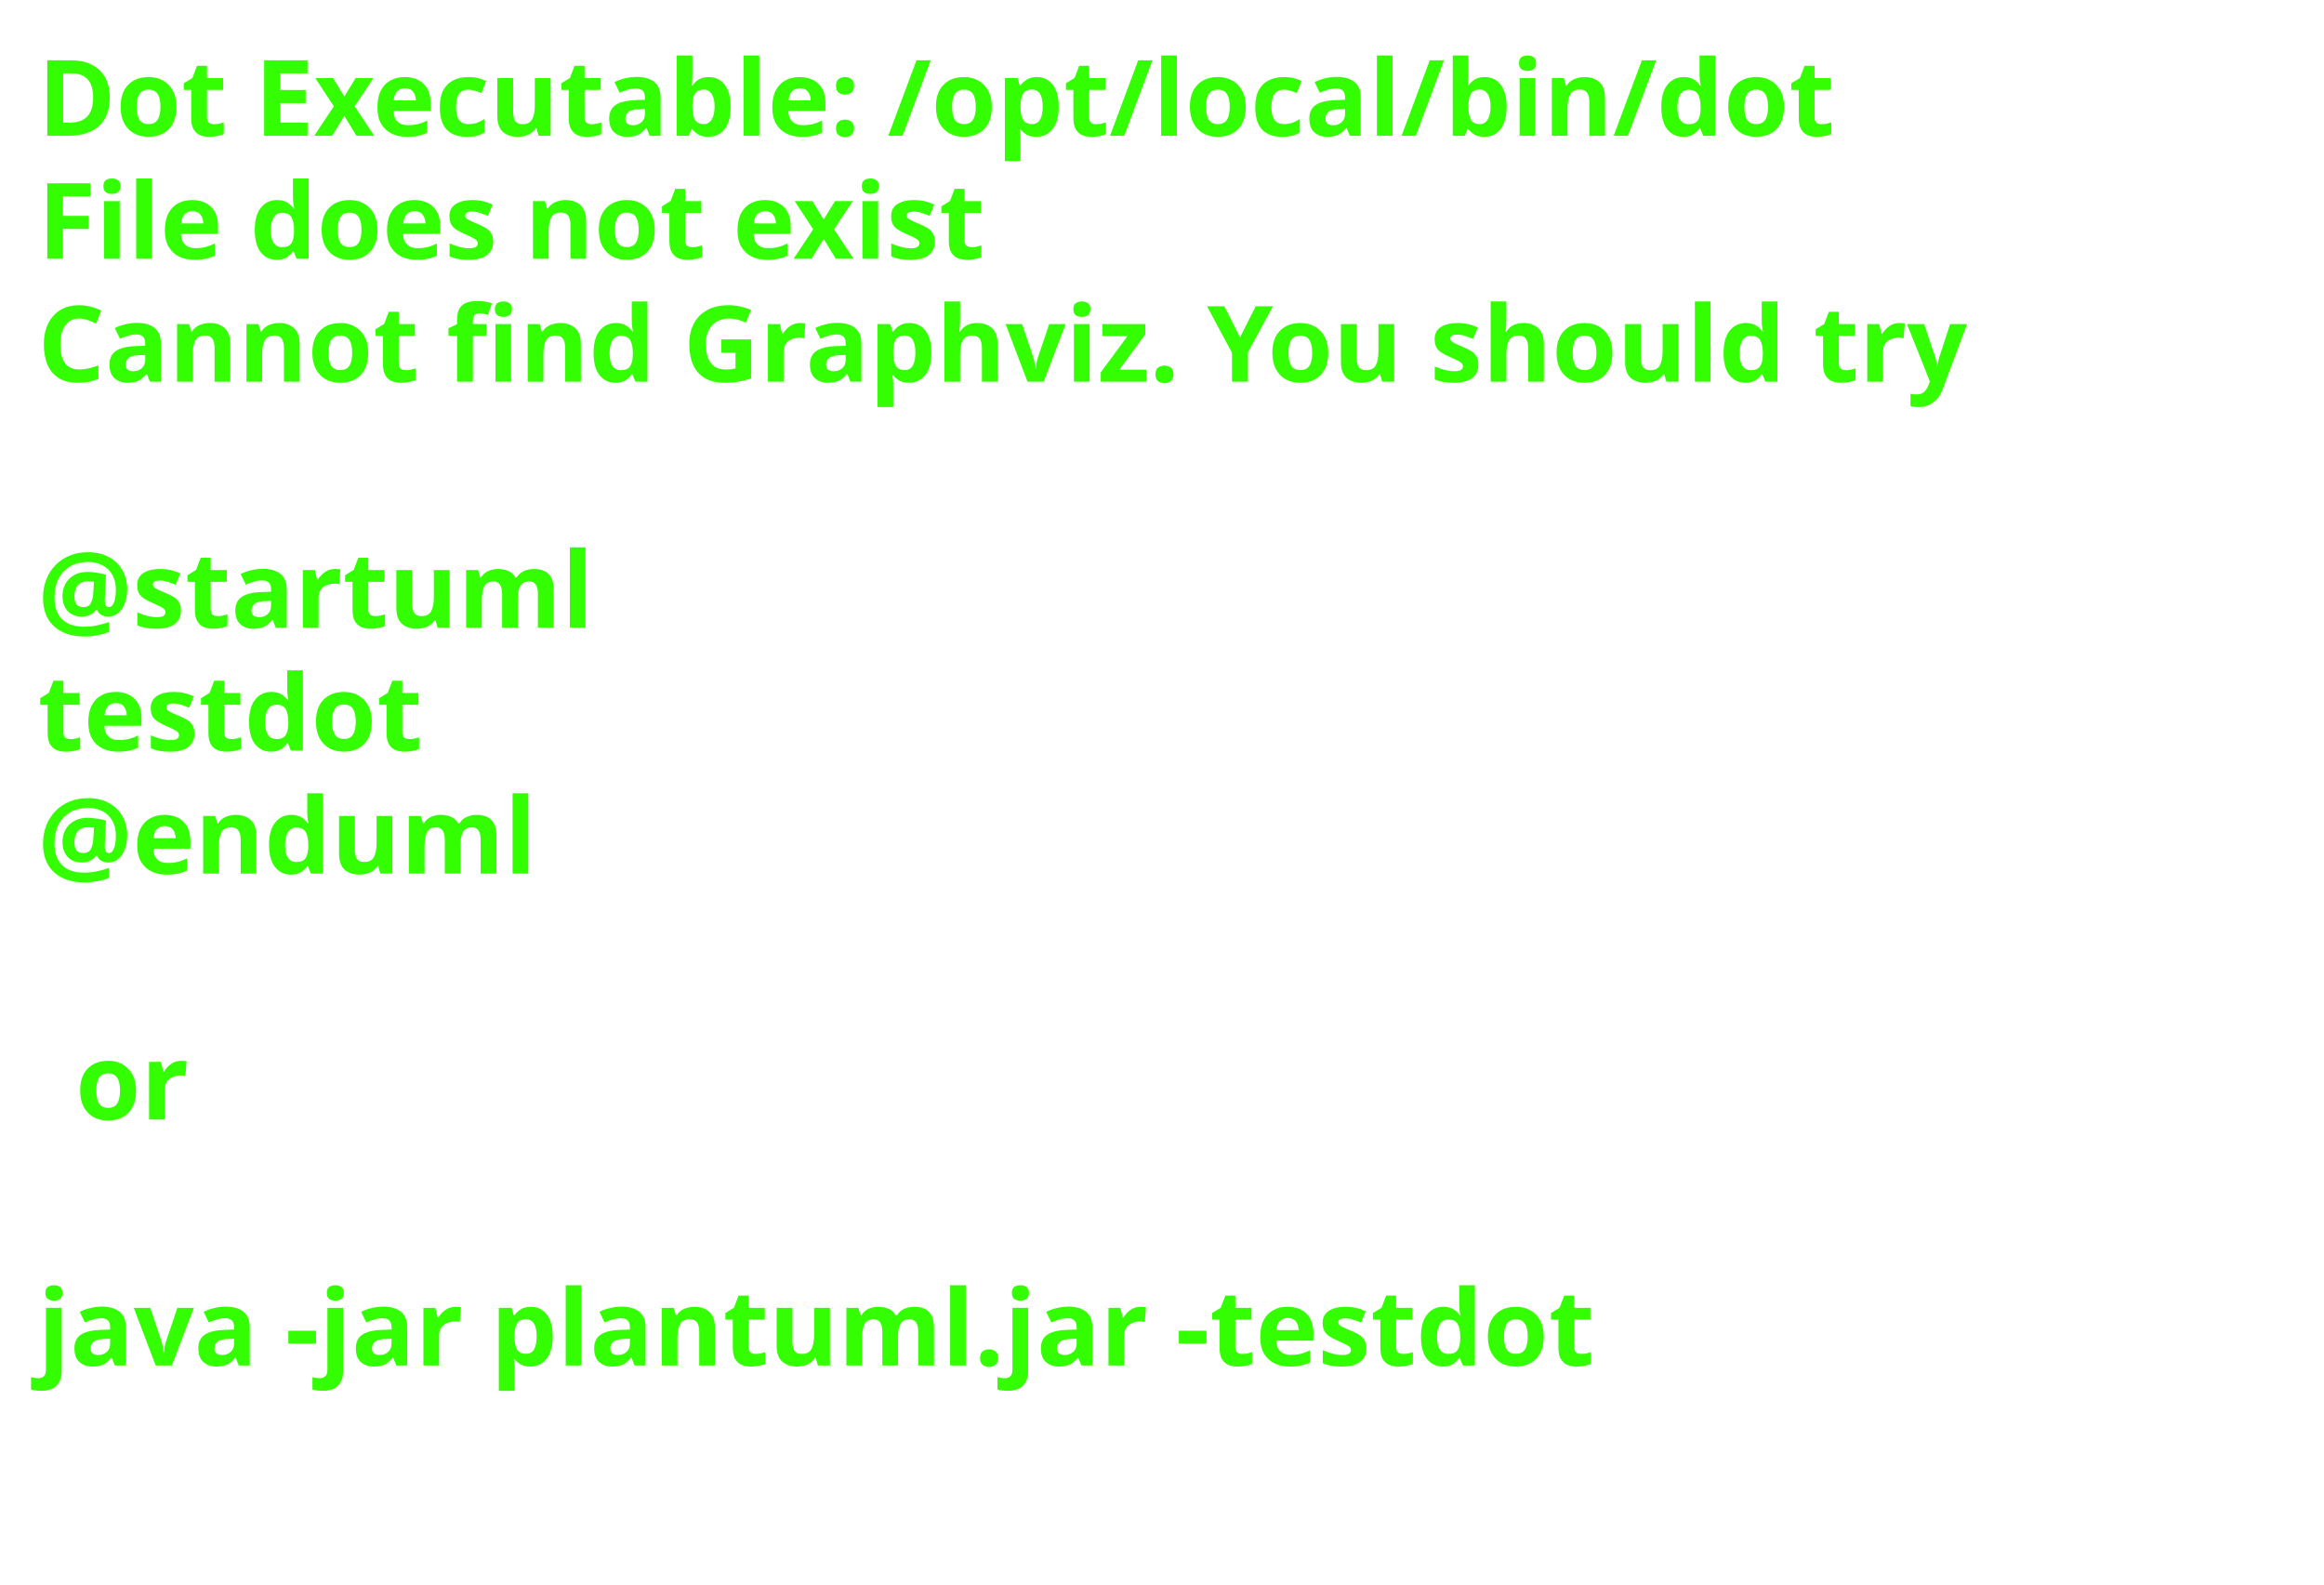
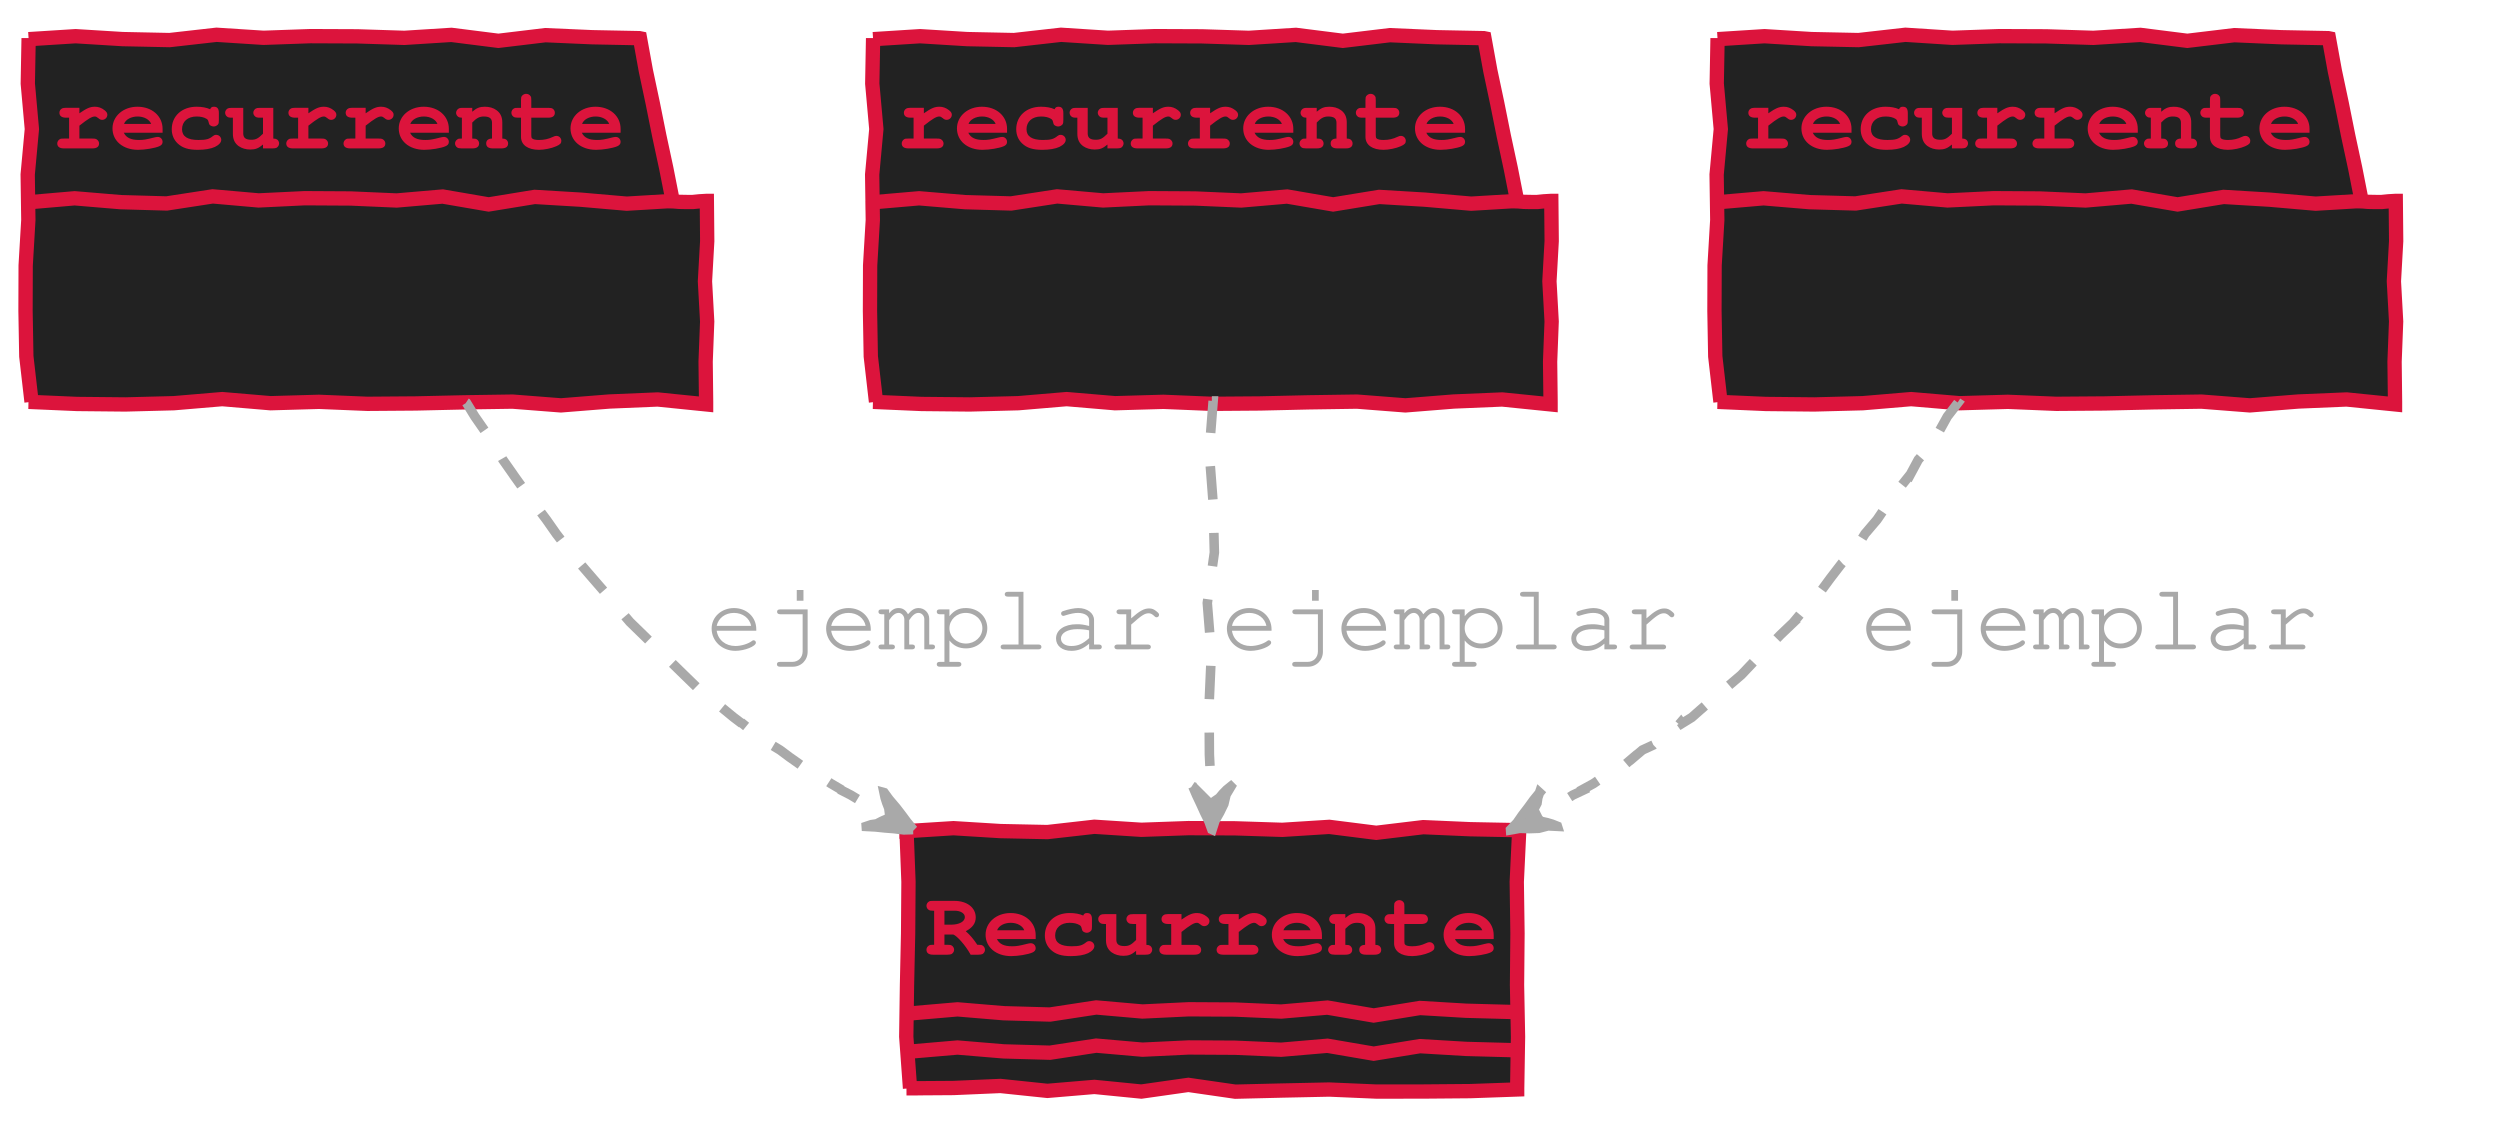
- <svg xmlns="http://www.w3.org/2000/svg" contentScriptType="application/ecmascript" contentStyleType="text/css" height="210px" preserveAspectRatio="none" style="width:308px;height:210px;background:#000000;" version="1.1" viewBox="0 0 308 210" width="308px" zoomAndPan="magnify">
+ <svg xmlns="http://www.w3.org/2000/svg" contentScriptType="application/ecmascript" contentStyleType="text/css" height="239px" preserveAspectRatio="none" style="width:524px;height:239px;background:#222222;" version="1.1" viewBox="0 0 524 239" width="524px" zoomAndPan="magnify">
  <defs />
  <g>
-     <text fill="#33FF02" font-family="sans-serif" font-size="14" font-weight="bold" lengthAdjust="spacingAndGlyphs" textLength="261" x="5" y="17.995">Dot Executable: /opt/local/bin/dot</text>
-     <text fill="#33FF02" font-family="sans-serif" font-size="14" font-weight="bold" lengthAdjust="spacingAndGlyphs" textLength="145" x="5" y="34.292">File does not exist</text>
-     <text fill="#33FF02" font-family="sans-serif" font-size="14" font-weight="bold" lengthAdjust="spacingAndGlyphs" textLength="291" x="5" y="50.589">Cannot find Graphviz. You should try</text>
-     <text fill="#33FF02" font-family="sans-serif" font-size="14" font-weight="bold" lengthAdjust="spacingAndGlyphs" textLength="0" x="10" y="66.886" />
-     <text fill="#33FF02" font-family="sans-serif" font-size="14" font-weight="bold" lengthAdjust="spacingAndGlyphs" textLength="79" x="5" y="83.183">@startuml</text>
-     <text fill="#33FF02" font-family="sans-serif" font-size="14" font-weight="bold" lengthAdjust="spacingAndGlyphs" textLength="57" x="5" y="99.48">testdot</text>
-     <text fill="#33FF02" font-family="sans-serif" font-size="14" font-weight="bold" lengthAdjust="spacingAndGlyphs" textLength="72" x="5" y="115.776">@enduml</text>
-     <text fill="#33FF02" font-family="sans-serif" font-size="14" font-weight="bold" lengthAdjust="spacingAndGlyphs" textLength="0" x="10" y="132.073" />
-     <text fill="#33FF02" font-family="sans-serif" font-size="14" font-weight="bold" lengthAdjust="spacingAndGlyphs" textLength="17" x="10" y="148.37">or</text>
-     <text fill="#33FF02" font-family="sans-serif" font-size="14" font-weight="bold" lengthAdjust="spacingAndGlyphs" textLength="0" x="10" y="164.667" />
-     <text fill="#33FF02" font-family="sans-serif" font-size="14" font-weight="bold" lengthAdjust="spacingAndGlyphs" textLength="227" x="5" y="180.964">java -jar plantuml.jar -testdot</text>
-     <text fill="#33FF02" font-family="sans-serif" font-size="14" font-weight="bold" lengthAdjust="spacingAndGlyphs" textLength="0" x="10" y="197.261" />
+     <polygon fill="#222222" points="6,8,6,8.21,15.846,7.586,25.692,8.193,35.538,8.4,45.385,7.287,55.231,7.922,65.077,7.574,74.923,7.617,84.769,7.932,94.615,7.309,104.462,8.554,114.308,7.37,124.154,7.802,134,8,134.141,8.029,135.372,14.817,136.822,21.65,138.19,28.466,139.658,35.303,141,42.113,141,42.193,142.4,42.309,143.8,42.337,145.2,42.34,146.6,42.198,148,42.113,148.155,42.113,148.234,50.536,147.76,58.959,148.226,67.381,147.901,75.804,148,84.227,148,84.76,137.857,83.731,127.714,84.158,117.571,84.968,107.429,84.178,97.286,84.332,87.143,84.565,77,84.643,66.857,84.223,56.714,84.514,46.571,83.654,36.429,84.511,26.286,84.775,16.143,84.671,6,84.227,6.613,84.227,5.517,74.698,5.348,65.17,5.379,55.642,5.941,46.113,5.803,36.585,6.681,27.057,5.825,17.528,6,8" style="stroke: #DC143C; stroke-width: 3.0;" />
+     <path d="M6,42.113 L6,42.394 L15.643,41.561 L25.286,42.371 L34.929,42.646 L44.571,41.162 L54.214,42.01 L63.857,41.545 L73.5,41.602 L83.143,42.022 L92.786,41.191 L102.429,42.852 L112.071,41.273 L121.714,41.85 L131.357,42.689 L141,42.113 " fill="#222222" style="stroke: #DC143C; stroke-width: 3.0;" />
+     <text fill="#DC143C" font-family="courier" font-size="20" font-weight="bold" lengthAdjust="spacingAndGlyphs" textLength="120" x="11" y="31.107">recurrente</text>
+     <polygon fill="#222222" points="183,8,183,8.21,192.846,7.586,202.692,8.193,212.538,8.4,222.385,7.287,232.231,7.922,242.077,7.574,251.923,7.617,261.769,7.932,271.615,7.309,281.462,8.554,291.308,7.37,301.154,7.802,311,8,311.141,8.029,312.372,14.817,313.822,21.65,315.19,28.466,316.658,35.303,318,42.113,318,42.193,319.4,42.309,320.8,42.337,322.2,42.34,323.6,42.198,325,42.113,325.154,42.113,325.234,50.536,324.76,58.959,325.226,67.381,324.901,75.804,325,84.227,325,84.76,314.857,83.731,304.714,84.158,294.571,84.968,284.429,84.178,274.286,84.332,264.143,84.565,254,84.643,243.857,84.223,233.714,84.514,223.571,83.654,213.429,84.511,203.286,84.775,193.143,84.671,183,84.227,183.613,84.227,182.517,74.698,182.348,65.17,182.379,55.642,182.941,46.113,182.804,36.585,183.681,27.057,182.825,17.528,183,8" style="stroke: #DC143C; stroke-width: 3.0;" />
+     <path d="M183,42.113 L183,42.394 L192.643,41.561 L202.286,42.371 L211.929,42.646 L221.571,41.162 L231.214,42.01 L240.857,41.545 L250.5,41.602 L260.143,42.022 L269.786,41.191 L279.429,42.852 L289.071,41.273 L298.714,41.85 L308.357,42.689 L318,42.113 " fill="#222222" style="stroke: #DC143C; stroke-width: 3.0;" />
+     <text fill="#DC143C" font-family="courier" font-size="20" font-weight="bold" lengthAdjust="spacingAndGlyphs" textLength="120" x="188" y="31.107">recurrente</text>
+     <polygon fill="#222222" points="360,8,360,8.21,369.846,7.586,379.692,8.193,389.538,8.4,399.385,7.287,409.231,7.922,419.077,7.574,428.923,7.617,438.769,7.932,448.615,7.309,458.462,8.554,468.308,7.37,478.154,7.802,488,8,488.141,8.029,489.372,14.817,490.822,21.65,492.19,28.466,493.658,35.303,495,42.113,495,42.193,496.4,42.309,497.8,42.337,499.2,42.34,500.6,42.198,502,42.113,502.154,42.113,502.234,50.536,501.76,58.959,502.226,67.381,501.901,75.804,502,84.227,502,84.76,491.857,83.731,481.714,84.158,471.571,84.968,461.429,84.178,451.286,84.332,441.143,84.565,431,84.643,420.857,84.223,410.714,84.514,400.571,83.654,390.429,84.511,380.286,84.775,370.143,84.671,360,84.227,360.613,84.227,359.517,74.698,359.348,65.17,359.379,55.642,359.941,46.113,359.803,36.585,360.681,27.057,359.825,17.528,360,8" style="stroke: #DC143C; stroke-width: 3.0;" />
+     <path d="M360,42.113 L360,42.394 L369.643,41.561 L379.286,42.371 L388.929,42.646 L398.571,41.162 L408.214,42.01 L417.857,41.545 L427.5,41.602 L437.143,42.022 L446.786,41.191 L456.429,42.852 L466.071,41.273 L475.714,41.85 L485.357,42.689 L495,42.113 " fill="#222222" style="stroke: #DC143C; stroke-width: 3.0;" />
+     <text fill="#DC143C" font-family="courier" font-size="20" font-weight="bold" lengthAdjust="spacingAndGlyphs" textLength="120" x="365" y="31.107">recurrente</text>
+     <polygon fill="#222222" points="190,174,190,174.21,199.846,173.586,209.692,174.193,219.538,174.4,229.385,173.287,239.231,173.922,249.077,173.573,258.923,173.617,268.769,173.932,278.615,173.309,288.462,174.554,298.308,173.37,308.154,173.802,318,174,318.432,174,317.914,184.823,318.068,195.645,317.968,206.468,318.178,217.291,318,228.113,318,228.352,308.154,228.699,298.308,228.784,288.462,228.792,278.615,228.368,268.769,228.577,258.923,228.815,249.077,227.392,239.231,228.792,229.385,227.817,219.538,228.647,209.692,227.618,199.846,228.045,190,228.113,190.742,228.113,189.951,217.291,190.105,206.468,190.339,195.645,190.416,184.823,190,174" style="stroke: #DC143C; stroke-width: 3.0;" />
+     <text fill="#DC143C" font-family="courier" font-size="20" font-weight="bold" lengthAdjust="spacingAndGlyphs" textLength="120" x="194" y="200.107">Recurrente</text>
+     <path d="M191,212.113 L191,212.393 L200.692,211.561 L210.385,212.371 L220.077,212.646 L229.769,211.162 L239.462,212.01 L249.154,211.545 L258.846,211.602 L268.538,212.022 L278.231,211.191 L287.923,212.851 L297.615,211.273 L307.308,211.85 L317,212.113 " fill="#222222" style="stroke: #DC143C; stroke-width: 3.0;" />
+     <path d="M191,220.113 L191,220.393 L200.692,219.561 L210.385,220.371 L220.077,220.646 L229.769,219.162 L239.462,220.01 L249.154,219.545 L258.846,219.602 L268.538,220.022 L278.231,219.191 L287.923,220.851 L297.615,219.273 L307.308,219.85 L317,220.113 " fill="#222222" style="stroke: #DC143C; stroke-width: 3.0;" />
+     <path d="M97.69,84.37 L97.768,84.421 L99.529,87.308 L101.747,90.496 L103.816,93.585 L105.395,96.353 L107.653,99.567 L107.625,99.546 L109.801,102.583 L112.117,105.723 L114.531,108.934 L116.608,111.898 L119.156,115.209 L119.344,115.368 L121.512,118.053 L124.228,121.204 L127.011,124.411 L129.405,127.288 L132.004,130.339 L132.025,130.361 L134.793,133.061 L137.658,135.86 L140.476,138.612 L143.383,141.454 L146,144 L146.187,144.232 L148.09,145.767 L149.872,147.153 L151.83,148.757 L153.797,150.372 L155.502,151.661 L155.317,151.399 L157.704,153.338 L159.483,154.413 L161.724,156.145 L163.49,157.201 L165.645,158.811 L165.629,158.786 L167.931,160.416 L169.856,161.444 L172.003,162.827 L174.169,164.24 L176.201,165.438 L176.292,165.599 L178.348,166.655 L180.559,167.986 L182.519,168.872 L184.855,170.422 L186.94,171.53 " fill="none" style="stroke: #A9A9A9; stroke-width: 2.0; stroke-dasharray: 7.0,7.0;" />
+     <polygon fill="#A9A9A9" points="191.39,173.89,191.445,173.933,190.066,172.254,189.011,170.829,187.85,169.321,186.343,167.541,185.315,166.137,185.291,166.13,185.511,167.178,185.857,168.263,186.289,169.376,186.422,170.397,186.974,171.546,187.028,171.722,185.83,171.677,184.791,172.146,183.771,172.678,182.638,172.845,181.565,173.204,181.567,173.227,183.529,173.331,185.499,173.538,187.466,173.695,189.439,173.947,191.39,173.89" style="stroke: #A9A9A9; stroke-width: 2.0;" />
+     <text fill="#A9A9A9" font-family="courier" font-size="20" lengthAdjust="spacingAndGlyphs" textLength="96" x="148" y="136.107">ejemplar</text>
+     <path d="M254,84.04 L254.28,84.04 L253.448,94.63 L254.258,105.22 L254.533,115.81 L253.049,126.4 L253.896,136.99 L253.431,147.58 L253.489,158.17 L254,168.76 " fill="none" style="stroke: #A9A9A9; stroke-width: 2.0; stroke-dasharray: 7.0,7.0;" />
+     <polygon fill="#A9A9A9" points="254,173.85,254.064,173.879,254.674,171.994,255.659,170.276,256.522,168.504,256.983,166.553,258,164.85,257.982,164.832,257.099,165.549,256.31,166.36,255.584,167.234,254.637,167.887,254,168.85,254.131,168.981,253.051,167.901,252.353,167.203,251.702,166.552,250.78,165.63,250,164.85,250.021,164.859,250.79,166.646,251.654,168.474,252.473,170.282,253.378,172.129,254,173.85" style="stroke: #A9A9A9; stroke-width: 2.0;" />
+     <text fill="#A9A9A9" font-family="courier" font-size="20" lengthAdjust="spacingAndGlyphs" textLength="96" x="256" y="136.107">ejemplar</text>
+     <path d="M410.31,84.37 L410.388,84.421 L408.163,87.308 L406.397,90.496 L404.481,93.585 L402.075,96.353 L400.347,99.567 L400.319,99.546 L397.894,102.583 L395.608,105.723 L393.421,108.934 L390.897,111.898 L388.844,115.209 L389.031,115.368 L386.061,118.053 L383.638,121.204 L381.281,124.411 L378.537,127.288 L375.996,130.339 L376.017,130.361 L373.187,133.061 L370.453,135.86 L367.673,138.612 L364.981,141.454 L362,144 L362.187,144.232 L360.289,145.767 L358.27,147.153 L356.428,148.757 L354.594,150.372 L352.498,151.661 L352.313,151.399 L350.643,153.338 L348.365,154.413 L346.549,156.145 L344.257,157.201 L342.355,158.811 L342.339,158.786 L340.419,160.416 L338.121,161.444 L336.046,162.827 L333.99,164.24 L331.799,165.438 L331.891,165.599 L329.651,166.655 L327.567,167.986 L325.23,168.872 L323.27,170.422 L321.06,171.53 " fill="none" style="stroke: #A9A9A9; stroke-width: 2.0; stroke-dasharray: 7.0,7.0;" />
+     <polygon fill="#A9A9A9" points="316.61,173.89,316.615,173.96,318.565,173.615,320.545,173.68,322.514,173.611,324.453,173.104,326.435,173.204,326.427,173.179,325.312,172.736,324.234,172.418,323.183,172.187,322.041,171.657,321.026,171.546,321.203,171.6,321.157,170.403,321.627,169.363,322.159,168.343,322.325,167.211,322.685,166.137,322.702,166.152,321.461,167.681,320.301,169.275,319.103,170.838,317.979,172.46,316.61,173.89" style="stroke: #A9A9A9; stroke-width: 2.0;" />
+     <text fill="#A9A9A9" font-family="courier" font-size="20" lengthAdjust="spacingAndGlyphs" textLength="96" x="390" y="136.107">ejemplar</text>
  </g>
</svg>
